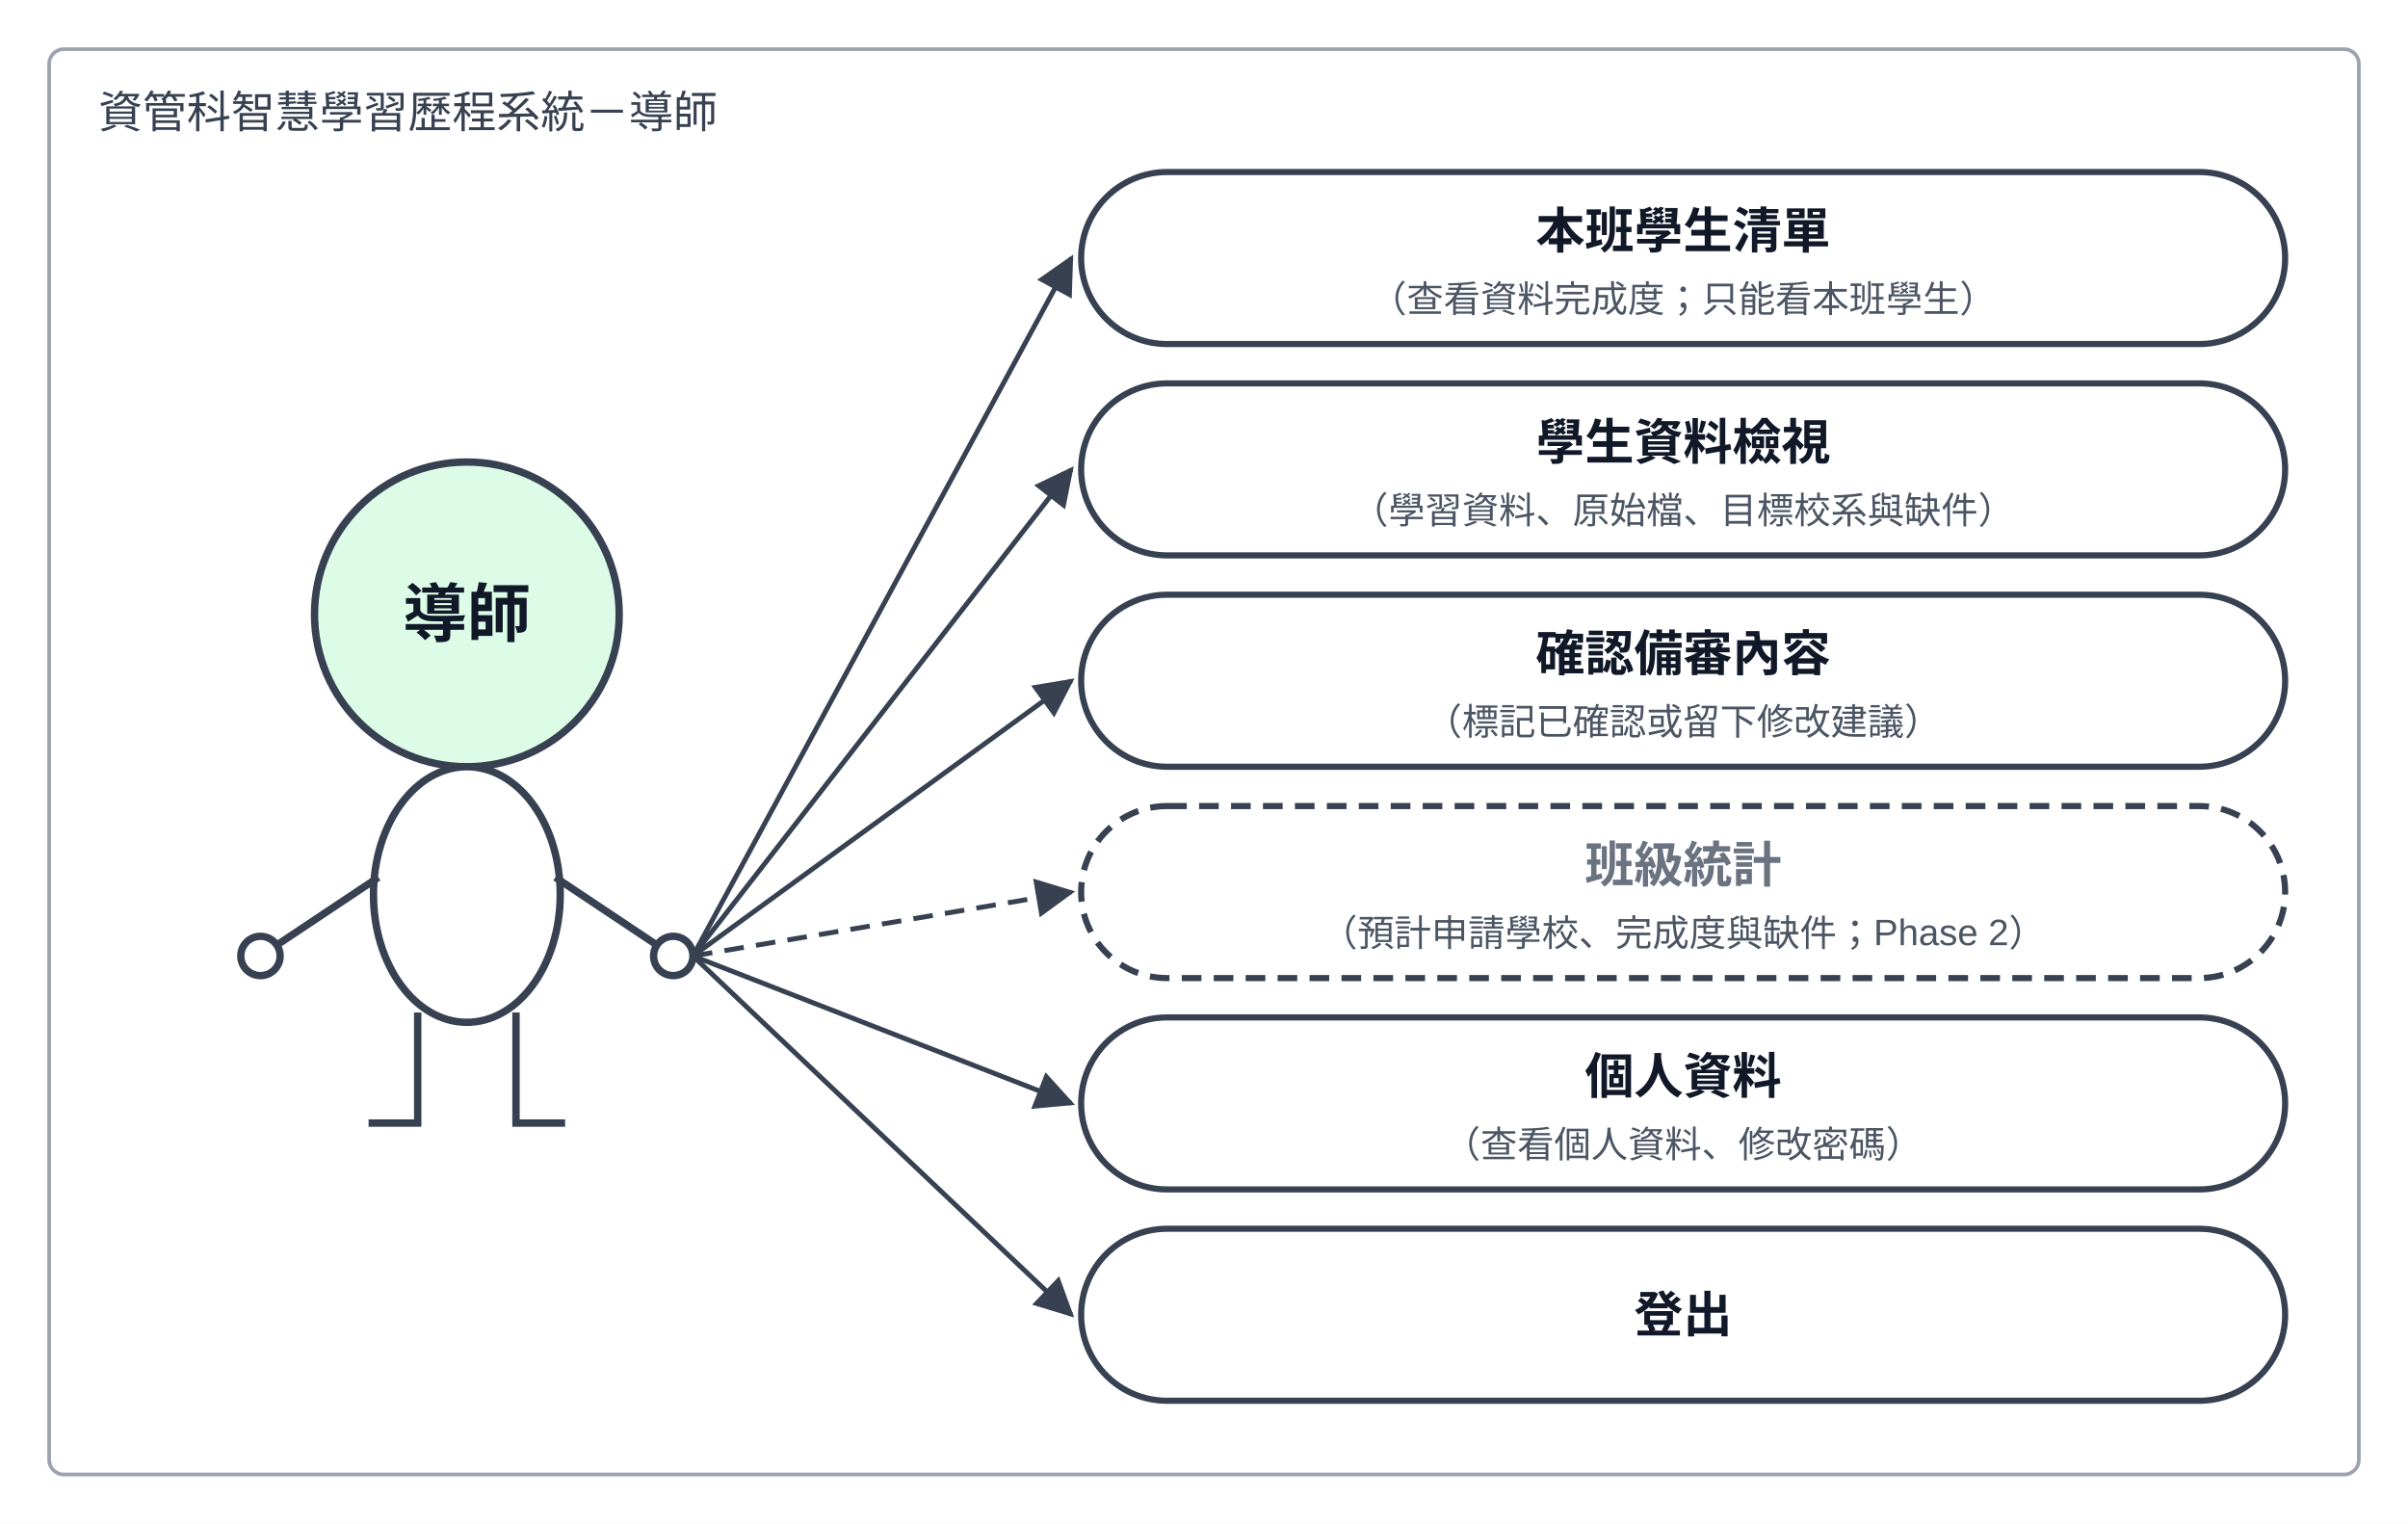
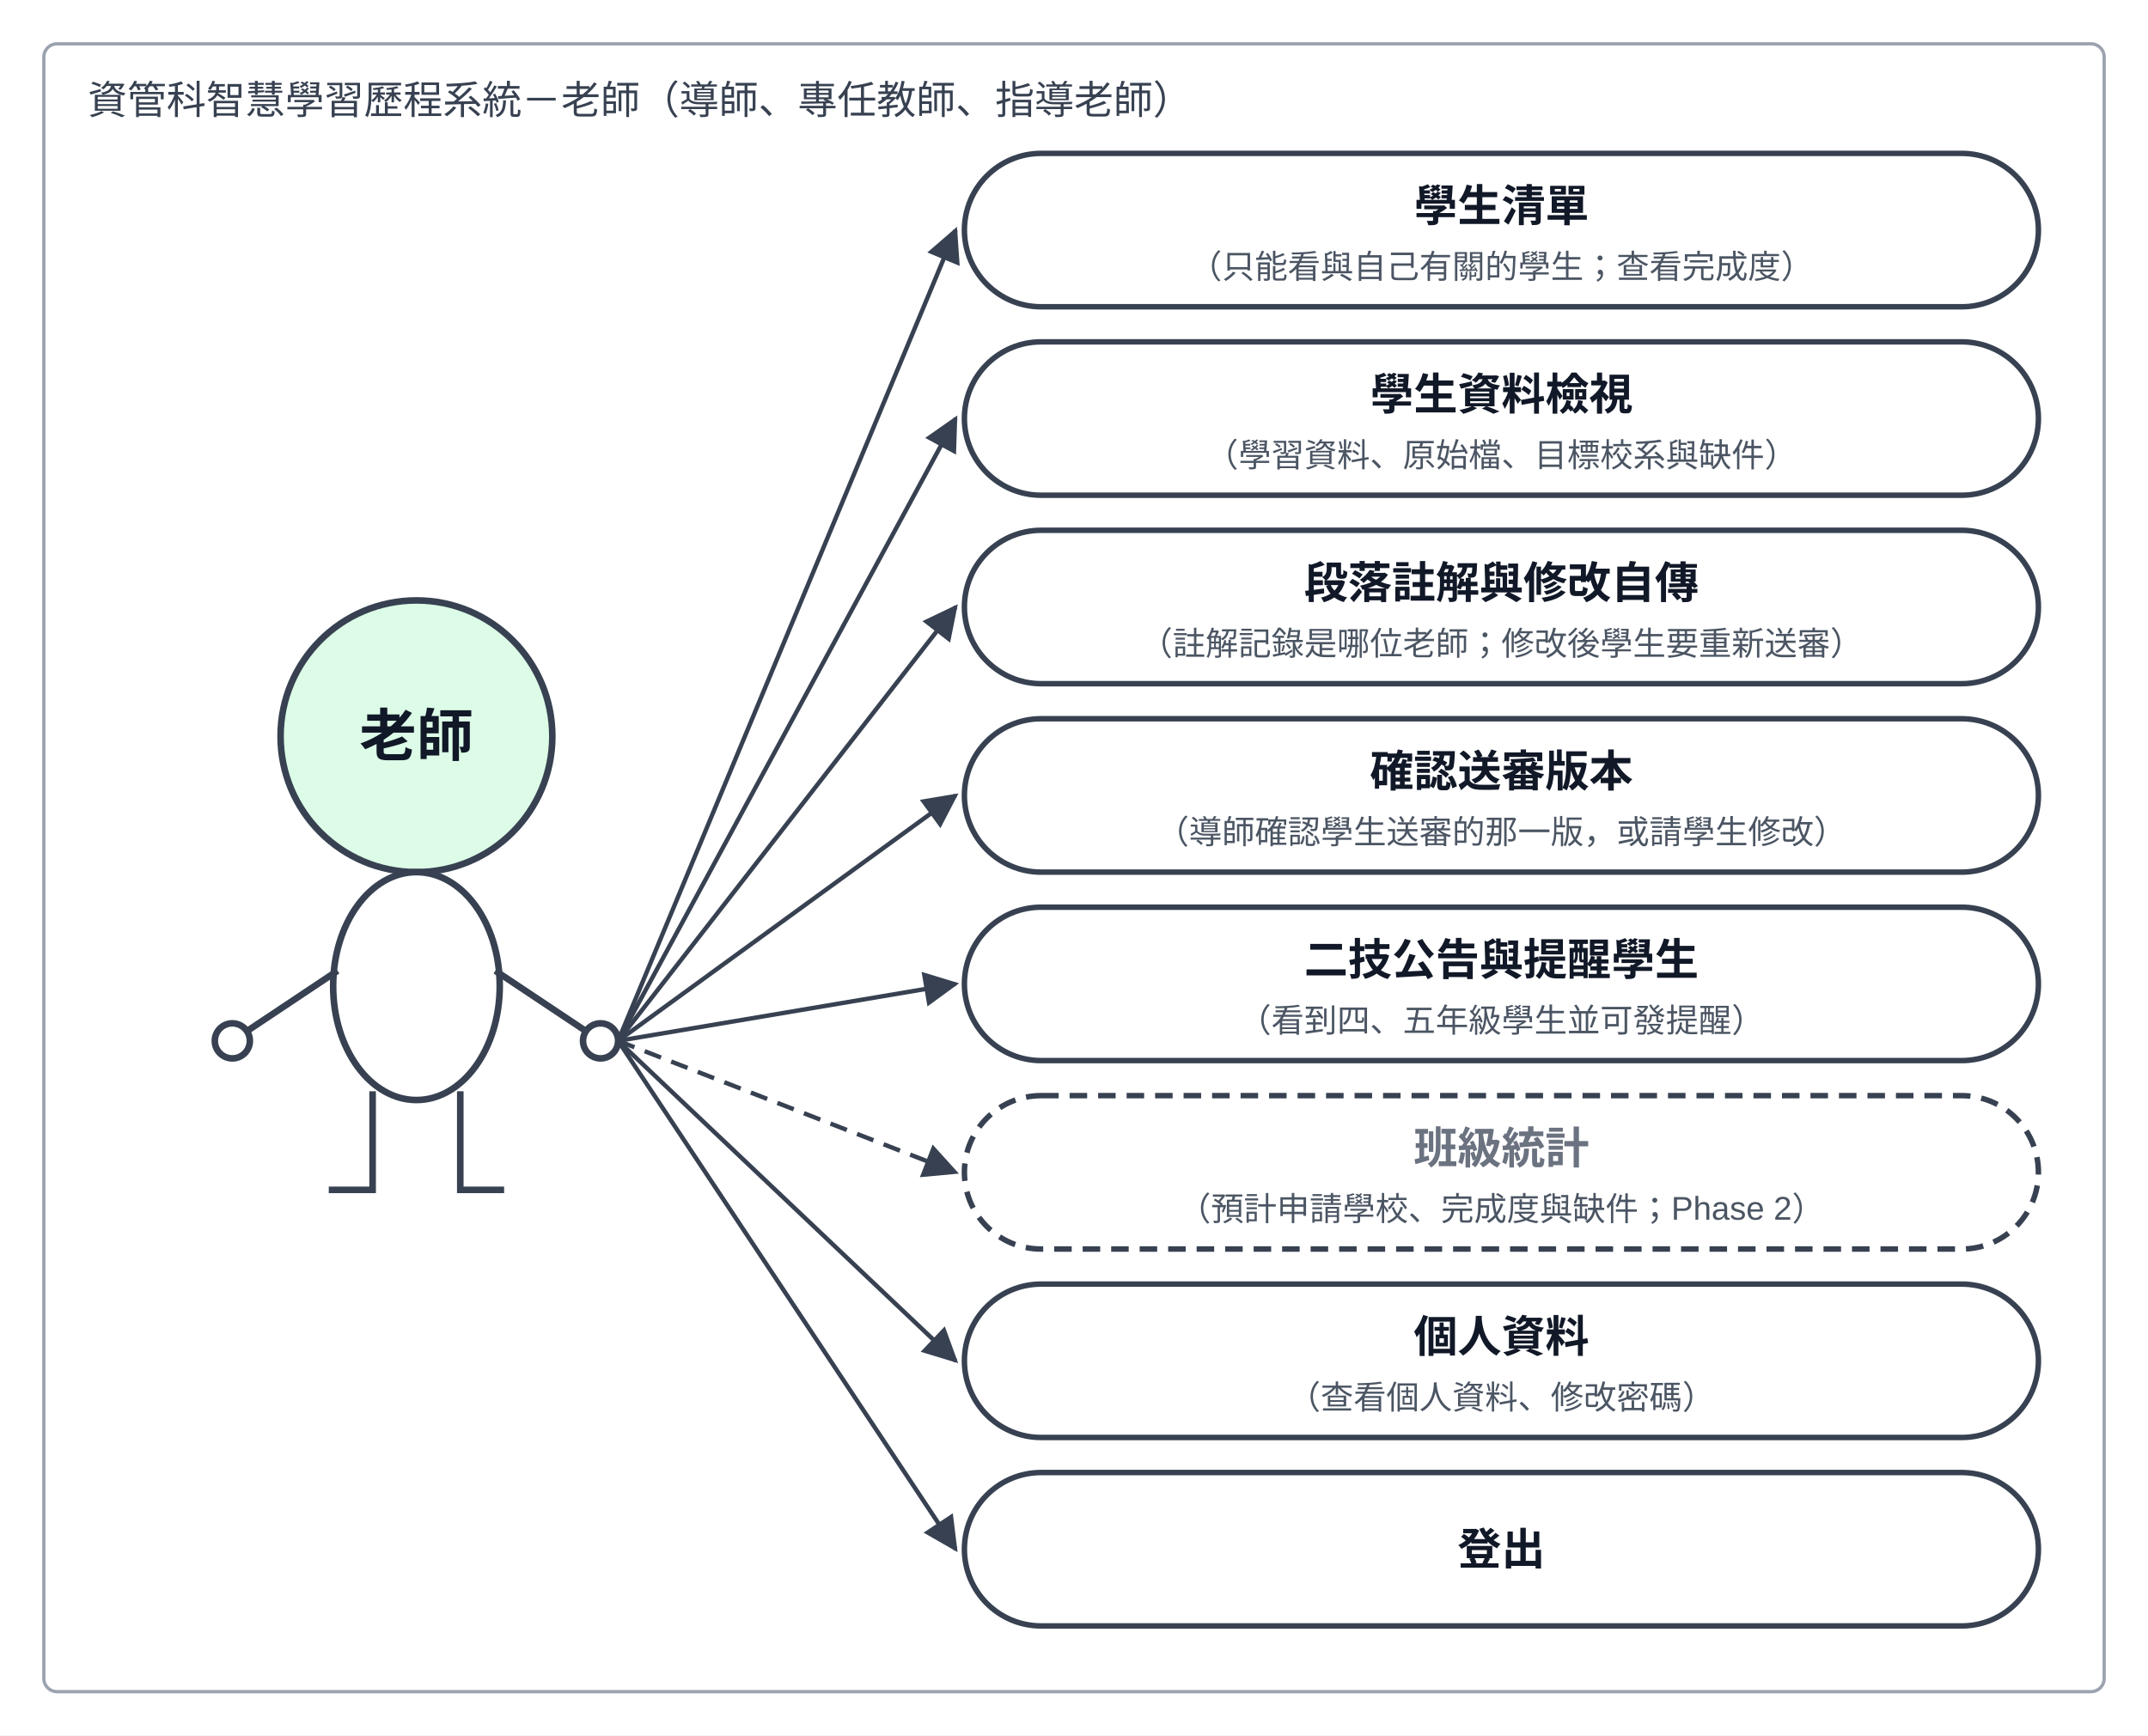
- <svg xmlns="http://www.w3.org/2000/svg" width="980" height="620" viewBox="0 0 980 620" font-family="Microsoft JhengHei, Noto Sans TC, Arial, sans-serif">
-   <rect width="980" height="620" fill="#FFFFFF" />
+ <svg xmlns="http://www.w3.org/2000/svg" width="980" height="792" viewBox="0 0 980 792" font-family="Microsoft JhengHei, Noto Sans TC, Arial, sans-serif">
+   <rect width="980" height="792" fill="#FFFFFF" />
  <defs>
    <marker id="arrow" viewBox="0 0 10 10" refX="9" refY="5" markerWidth="8" markerHeight="8" orient="auto-start-reverse">
      <path d="M0,0 L10,5 L0,10 z" fill="#374151" />
    </marker>
  </defs>
-   <rect x="20" y="20" width="940" height="580" fill="none" stroke="#9CA3AF" stroke-width="1.5" rx="6" />
-   <text x="40" y="52" font-size="18" fill="#374151">資管科智慧學習歷程系統－導師</text>
-   <circle cx="190" cy="250.0" r="62" fill="#DCFCE7" stroke="#374151" stroke-width="3" />
-   <text x="190" y="259.0" font-size="26" font-weight="bold" text-anchor="middle" fill="#111827">導師</text>
-   <ellipse cx="190" cy="364.0" rx="38" ry="52" fill="#FFFFFF" stroke="#374151" stroke-width="3" />
-   <path d="M154,357.0 L112,385.0" stroke="#374151" stroke-width="3" fill="none" />
-   <circle cx="106" cy="389.0" r="8" fill="#FFFFFF" stroke="#374151" stroke-width="3" />
-   <path d="M226,357.0 L268,385.0" stroke="#374151" stroke-width="3" fill="none" />
-   <circle cx="274" cy="389.0" r="8" fill="#FFFFFF" stroke="#374151" stroke-width="3" />
-   <path d="M170,412.0 L170,457.0 L150,457.0" stroke="#374151" stroke-width="3" fill="none" />
-   <path d="M210,412.0 L210,457.0 L230,457.0" stroke="#374151" stroke-width="3" fill="none" />
-   <path d="M282,389.0 L436,105.0" stroke="#374151" stroke-width="2" fill="none" marker-end="url(#arrow)" />
+   <rect x="20" y="20" width="940" height="752" fill="none" stroke="#9CA3AF" stroke-width="1.5" rx="6" />
+   <text x="40" y="52" font-size="18" fill="#374151">資管科智慧學習歷程系統－老師（導師、專任教師、指導老師）</text>
+   <circle cx="190" cy="336.0" r="62" fill="#DCFCE7" stroke="#374151" stroke-width="3" />
+   <text x="190" y="345.0" font-size="26" font-weight="bold" text-anchor="middle" fill="#111827">老師</text>
+   <ellipse cx="190" cy="450.0" rx="38" ry="52" fill="#FFFFFF" stroke="#374151" stroke-width="3" />
+   <path d="M154,443.0 L112,471.0" stroke="#374151" stroke-width="3" fill="none" />
+   <circle cx="106" cy="475.0" r="8" fill="#FFFFFF" stroke="#374151" stroke-width="3" />
+   <path d="M226,443.0 L268,471.0" stroke="#374151" stroke-width="3" fill="none" />
+   <circle cx="274" cy="475.0" r="8" fill="#FFFFFF" stroke="#374151" stroke-width="3" />
+   <path d="M170,498.0 L170,543.0 L150,543.0" stroke="#374151" stroke-width="3" fill="none" />
+   <path d="M210,498.0 L210,543.0 L230,543.0" stroke="#374151" stroke-width="3" fill="none" />
+   <path d="M282,475.0 L436,105.0" stroke="#374151" stroke-width="2" fill="none" marker-end="url(#arrow)" />
  <rect x="440" y="70" width="490" height="70" rx="35.0" fill="#FFFFFF" stroke="#374151" stroke-width="2.5" />
-   <text x="685.0" y="101.0" font-size="20" font-weight="bold" text-anchor="middle" fill="#111827">本班學生清單</text>
-   <text x="685.0" y="127.0" font-size="15" text-anchor="middle" fill="#4B5563">（查看資料完成度；只能看本班學生）</text>
-   <path d="M282,389.0 L436,191.0" stroke="#374151" stroke-width="2" fill="none" marker-end="url(#arrow)" />
+   <text x="685.0" y="101.0" font-size="20" font-weight="bold" text-anchor="middle" fill="#111827">學生清單</text>
+   <text x="685.0" y="127.0" font-size="15" text-anchor="middle" fill="#4B5563">（只能看與自己有關的學生；查看完成度）</text>
+   <path d="M282,475.0 L436,191.0" stroke="#374151" stroke-width="2" fill="none" marker-end="url(#arrow)" />
  <rect x="440" y="156" width="490" height="70" rx="35.0" fill="#FFFFFF" stroke="#374151" stroke-width="2.5" />
  <text x="685.0" y="187.0" font-size="20" font-weight="bold" text-anchor="middle" fill="#111827">學生資料檢視</text>
  <text x="685.0" y="213.0" font-size="15" text-anchor="middle" fill="#4B5563">（學習資料、原始檔、目標校系與缺件）</text>
-   <path d="M282,389.0 L436,277.0" stroke="#374151" stroke-width="2" fill="none" marker-end="url(#arrow)" />
+   <path d="M282,475.0 L436,277.0" stroke="#374151" stroke-width="2" fill="none" marker-end="url(#arrow)" />
  <rect x="440" y="242" width="490" height="70" rx="35.0" fill="#FFFFFF" stroke="#374151" stroke-width="2.5" />
-   <text x="685.0" y="273.0" font-size="20" font-weight="bold" text-anchor="middle" fill="#111827">確認備審內容</text>
-   <text x="685.0" y="299.0" font-size="15" text-anchor="middle" fill="#4B5563">（標記已確認或留下修改建議）</text>
-   <path d="M282,389.0 L436,363.0" stroke="#374151" stroke-width="2" fill="none" marker-end="url(#arrow)" stroke-dasharray="8 5" />
-   <rect x="440" y="328" width="490" height="70" rx="35.0" fill="#FFFFFF" stroke="#374151" stroke-width="2.5" stroke-dasharray="8 5" />
-   <text x="685.0" y="359.0" font-size="20" font-weight="bold" text-anchor="middle" fill="#6B7280">班級統計</text>
-   <text x="685.0" y="385.0" font-size="15" text-anchor="middle" fill="#4B5563">（預計申請學校、完成度與缺件；Phase 2）</text>
-   <path d="M282,389.0 L436,449.0" stroke="#374151" stroke-width="2" fill="none" marker-end="url(#arrow)" />
+   <text x="685.0" y="273.0" font-size="20" font-weight="bold" text-anchor="middle" fill="#111827">段落註解與修改自傳</text>
+   <text x="685.0" y="299.0" font-size="15" text-anchor="middle" fill="#4B5563">（註解記錄是哪位老師；修改後學生要重新送審）</text>
+   <path d="M282,475.0 L436,363.0" stroke="#374151" stroke-width="2" fill="none" marker-end="url(#arrow)" />
+   <rect x="440" y="328" width="490" height="70" rx="35.0" fill="#FFFFFF" stroke="#374151" stroke-width="2.5" />
+   <text x="685.0" y="359.0" font-size="20" font-weight="bold" text-anchor="middle" fill="#111827">確認送審版本</text>
+   <text x="685.0" y="385.0" font-size="15" text-anchor="middle" fill="#4B5563">（導師確認學生送審的那一版，或請學生修改）</text>
+   <path d="M282,475.0 L436,449.0" stroke="#374151" stroke-width="2" fill="none" marker-end="url(#arrow)" />
  <rect x="440" y="414" width="490" height="70" rx="35.0" fill="#FFFFFF" stroke="#374151" stroke-width="2.5" />
-   <text x="685.0" y="445.0" font-size="20" font-weight="bold" text-anchor="middle" fill="#111827">個人資料</text>
-   <text x="685.0" y="471.0" font-size="15" text-anchor="middle" fill="#4B5563">（查看個人資料、修改密碼）</text>
-   <path d="M282,389.0 L436,535.0" stroke="#374151" stroke-width="2" fill="none" marker-end="url(#arrow)" />
-   <rect x="440" y="500" width="490" height="70" rx="35.0" fill="#FFFFFF" stroke="#374151" stroke-width="2.5" />
-   <text x="685.0" y="542.0" font-size="20" font-weight="bold" text-anchor="middle" fill="#111827">登出</text>
+   <text x="685.0" y="445.0" font-size="20" font-weight="bold" text-anchor="middle" fill="#111827">二技公告與提醒學生</text>
+   <text x="685.0" y="471.0" font-size="15" text-anchor="middle" fill="#4B5563">（看到四、五年級學生並可發提醒）</text>
+   <path d="M282,475.0 L436,535.0" stroke="#374151" stroke-width="2" fill="none" marker-end="url(#arrow)" stroke-dasharray="8 5" />
+   <rect x="440" y="500" width="490" height="70" rx="35.0" fill="#FFFFFF" stroke="#374151" stroke-width="2.5" stroke-dasharray="8 5" />
+   <text x="685.0" y="531.0" font-size="20" font-weight="bold" text-anchor="middle" fill="#6B7280">班級統計</text>
+   <text x="685.0" y="557.0" font-size="15" text-anchor="middle" fill="#4B5563">（預計申請學校、完成度與缺件；Phase 2）</text>
+   <path d="M282,475.0 L436,621.0" stroke="#374151" stroke-width="2" fill="none" marker-end="url(#arrow)" />
+   <rect x="440" y="586" width="490" height="70" rx="35.0" fill="#FFFFFF" stroke="#374151" stroke-width="2.5" />
+   <text x="685.0" y="617.0" font-size="20" font-weight="bold" text-anchor="middle" fill="#111827">個人資料</text>
+   <text x="685.0" y="643.0" font-size="15" text-anchor="middle" fill="#4B5563">（查看個人資料、修改密碼）</text>
+   <path d="M282,475.0 L436,707.0" stroke="#374151" stroke-width="2" fill="none" marker-end="url(#arrow)" />
+   <rect x="440" y="672" width="490" height="70" rx="35.0" fill="#FFFFFF" stroke="#374151" stroke-width="2.5" />
+   <text x="685.0" y="714.0" font-size="20" font-weight="bold" text-anchor="middle" fill="#111827">登出</text>
</svg>
